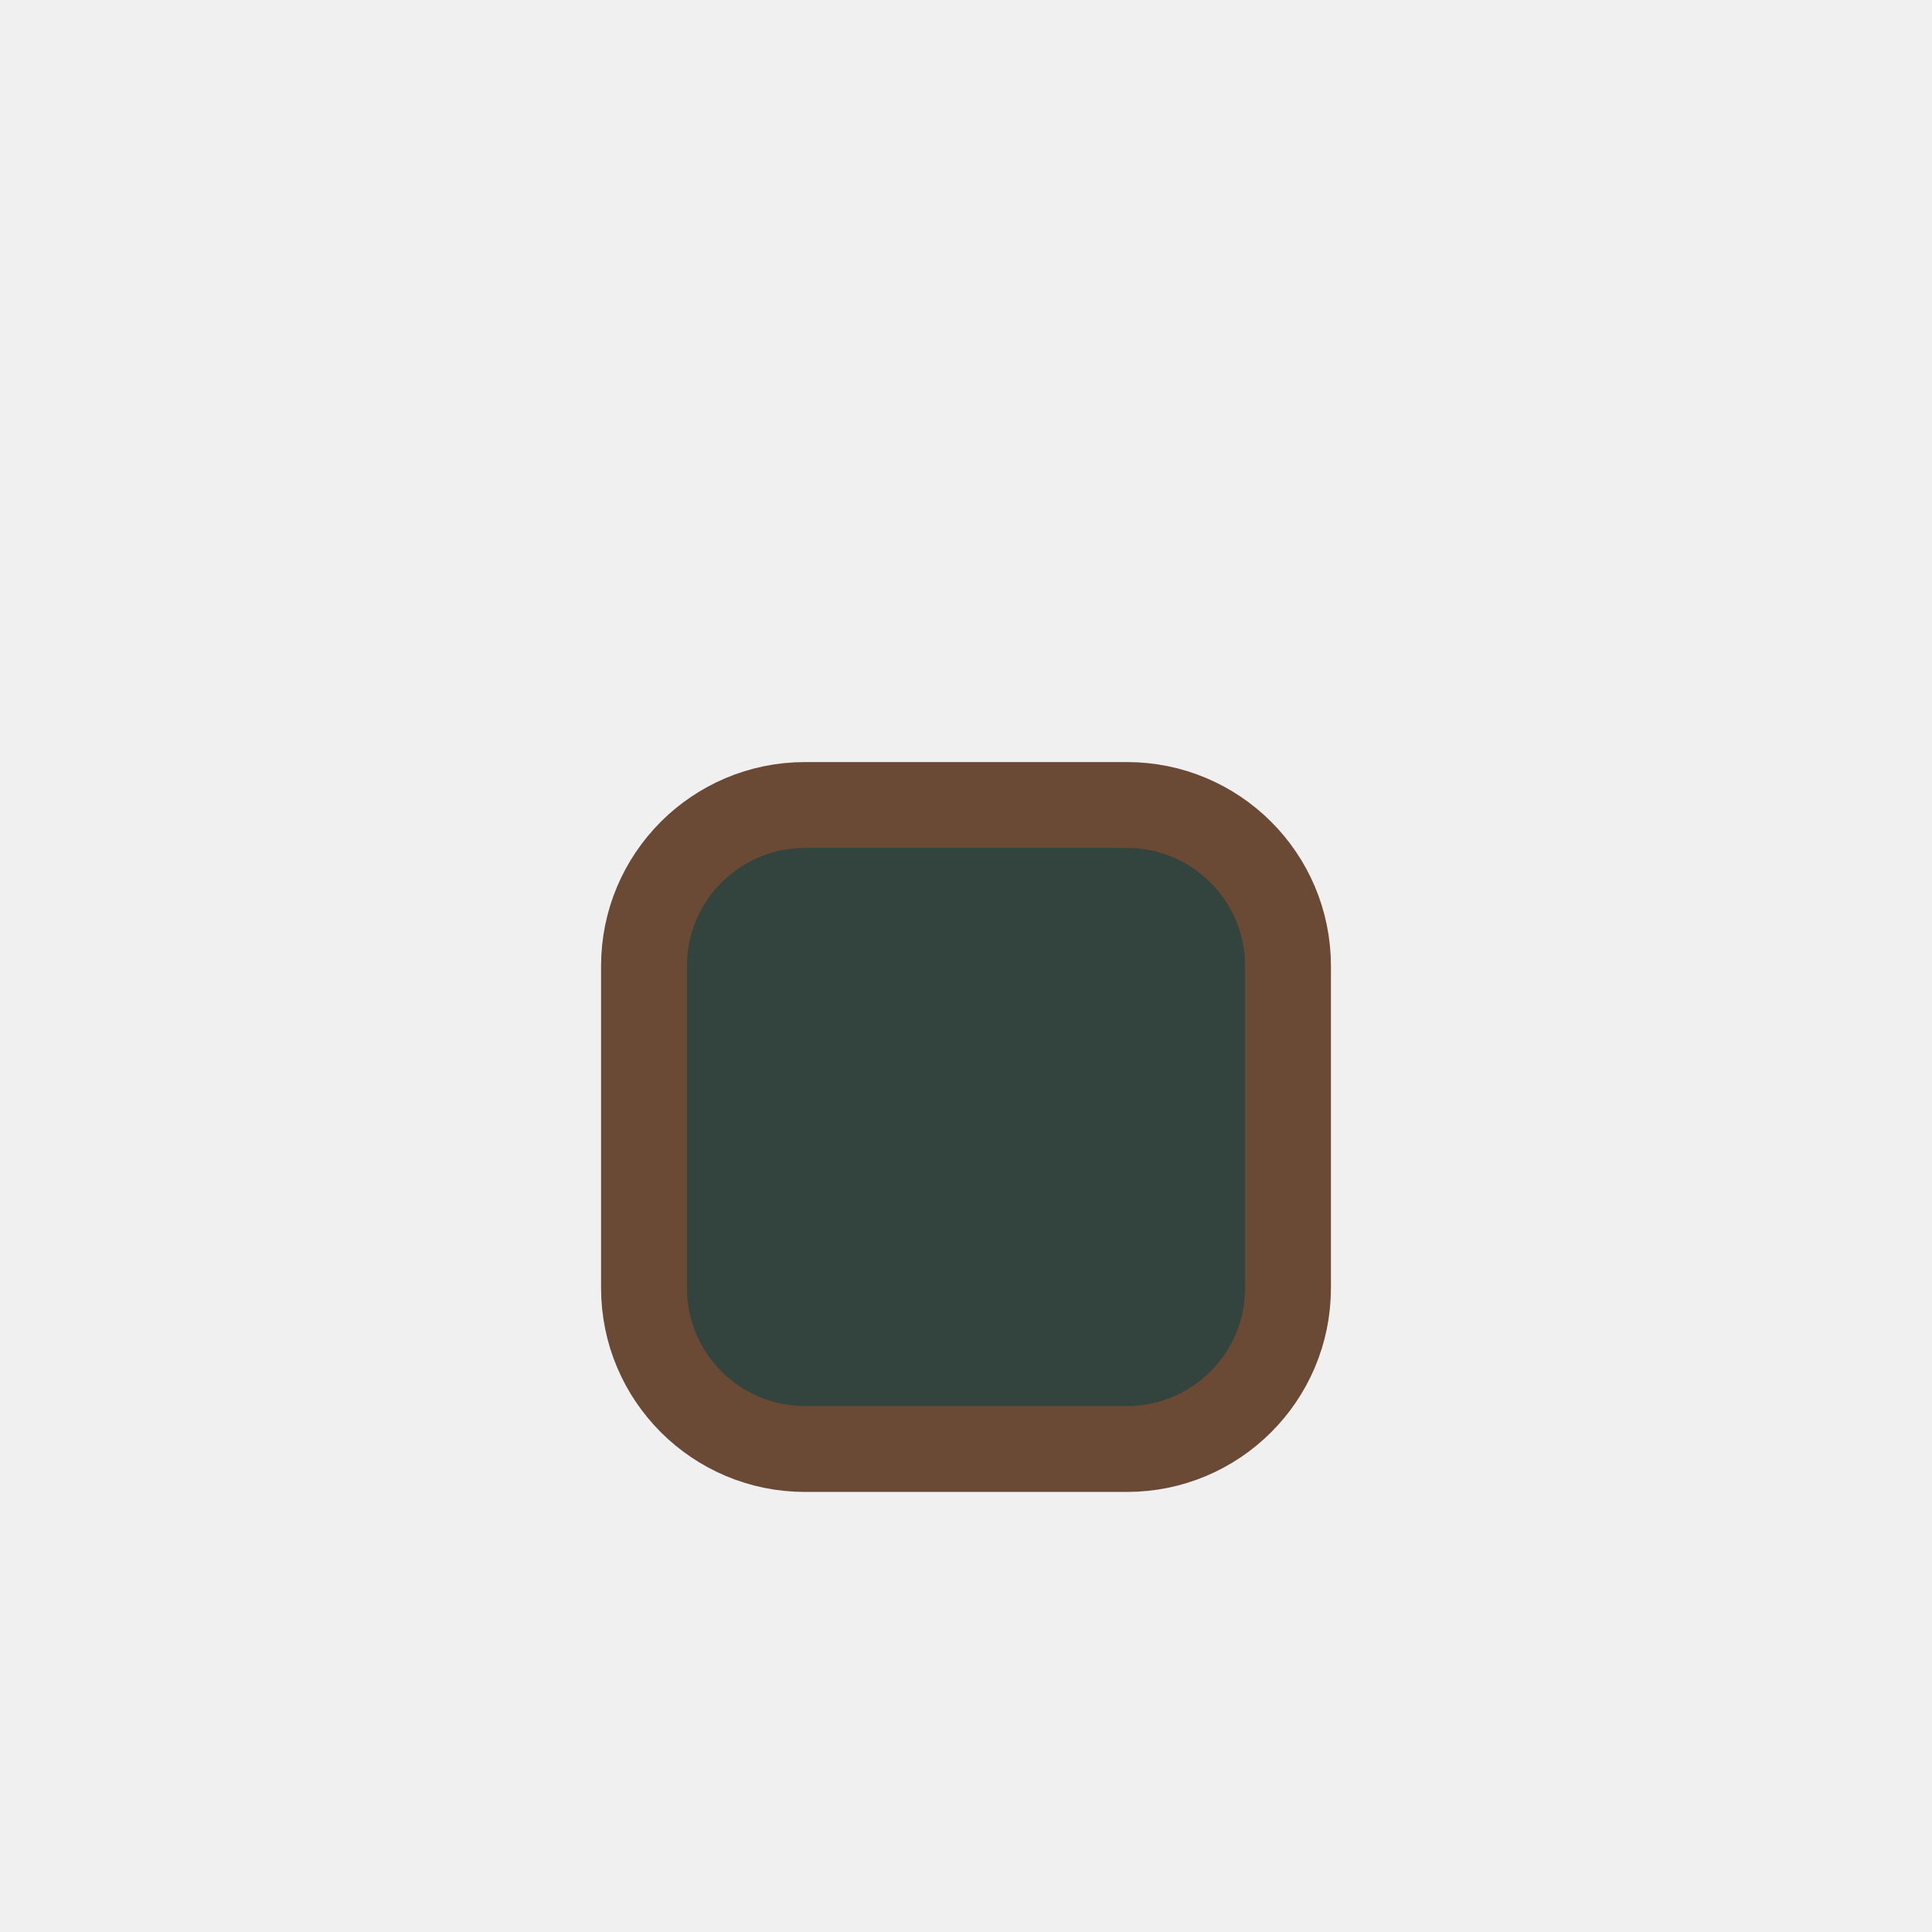
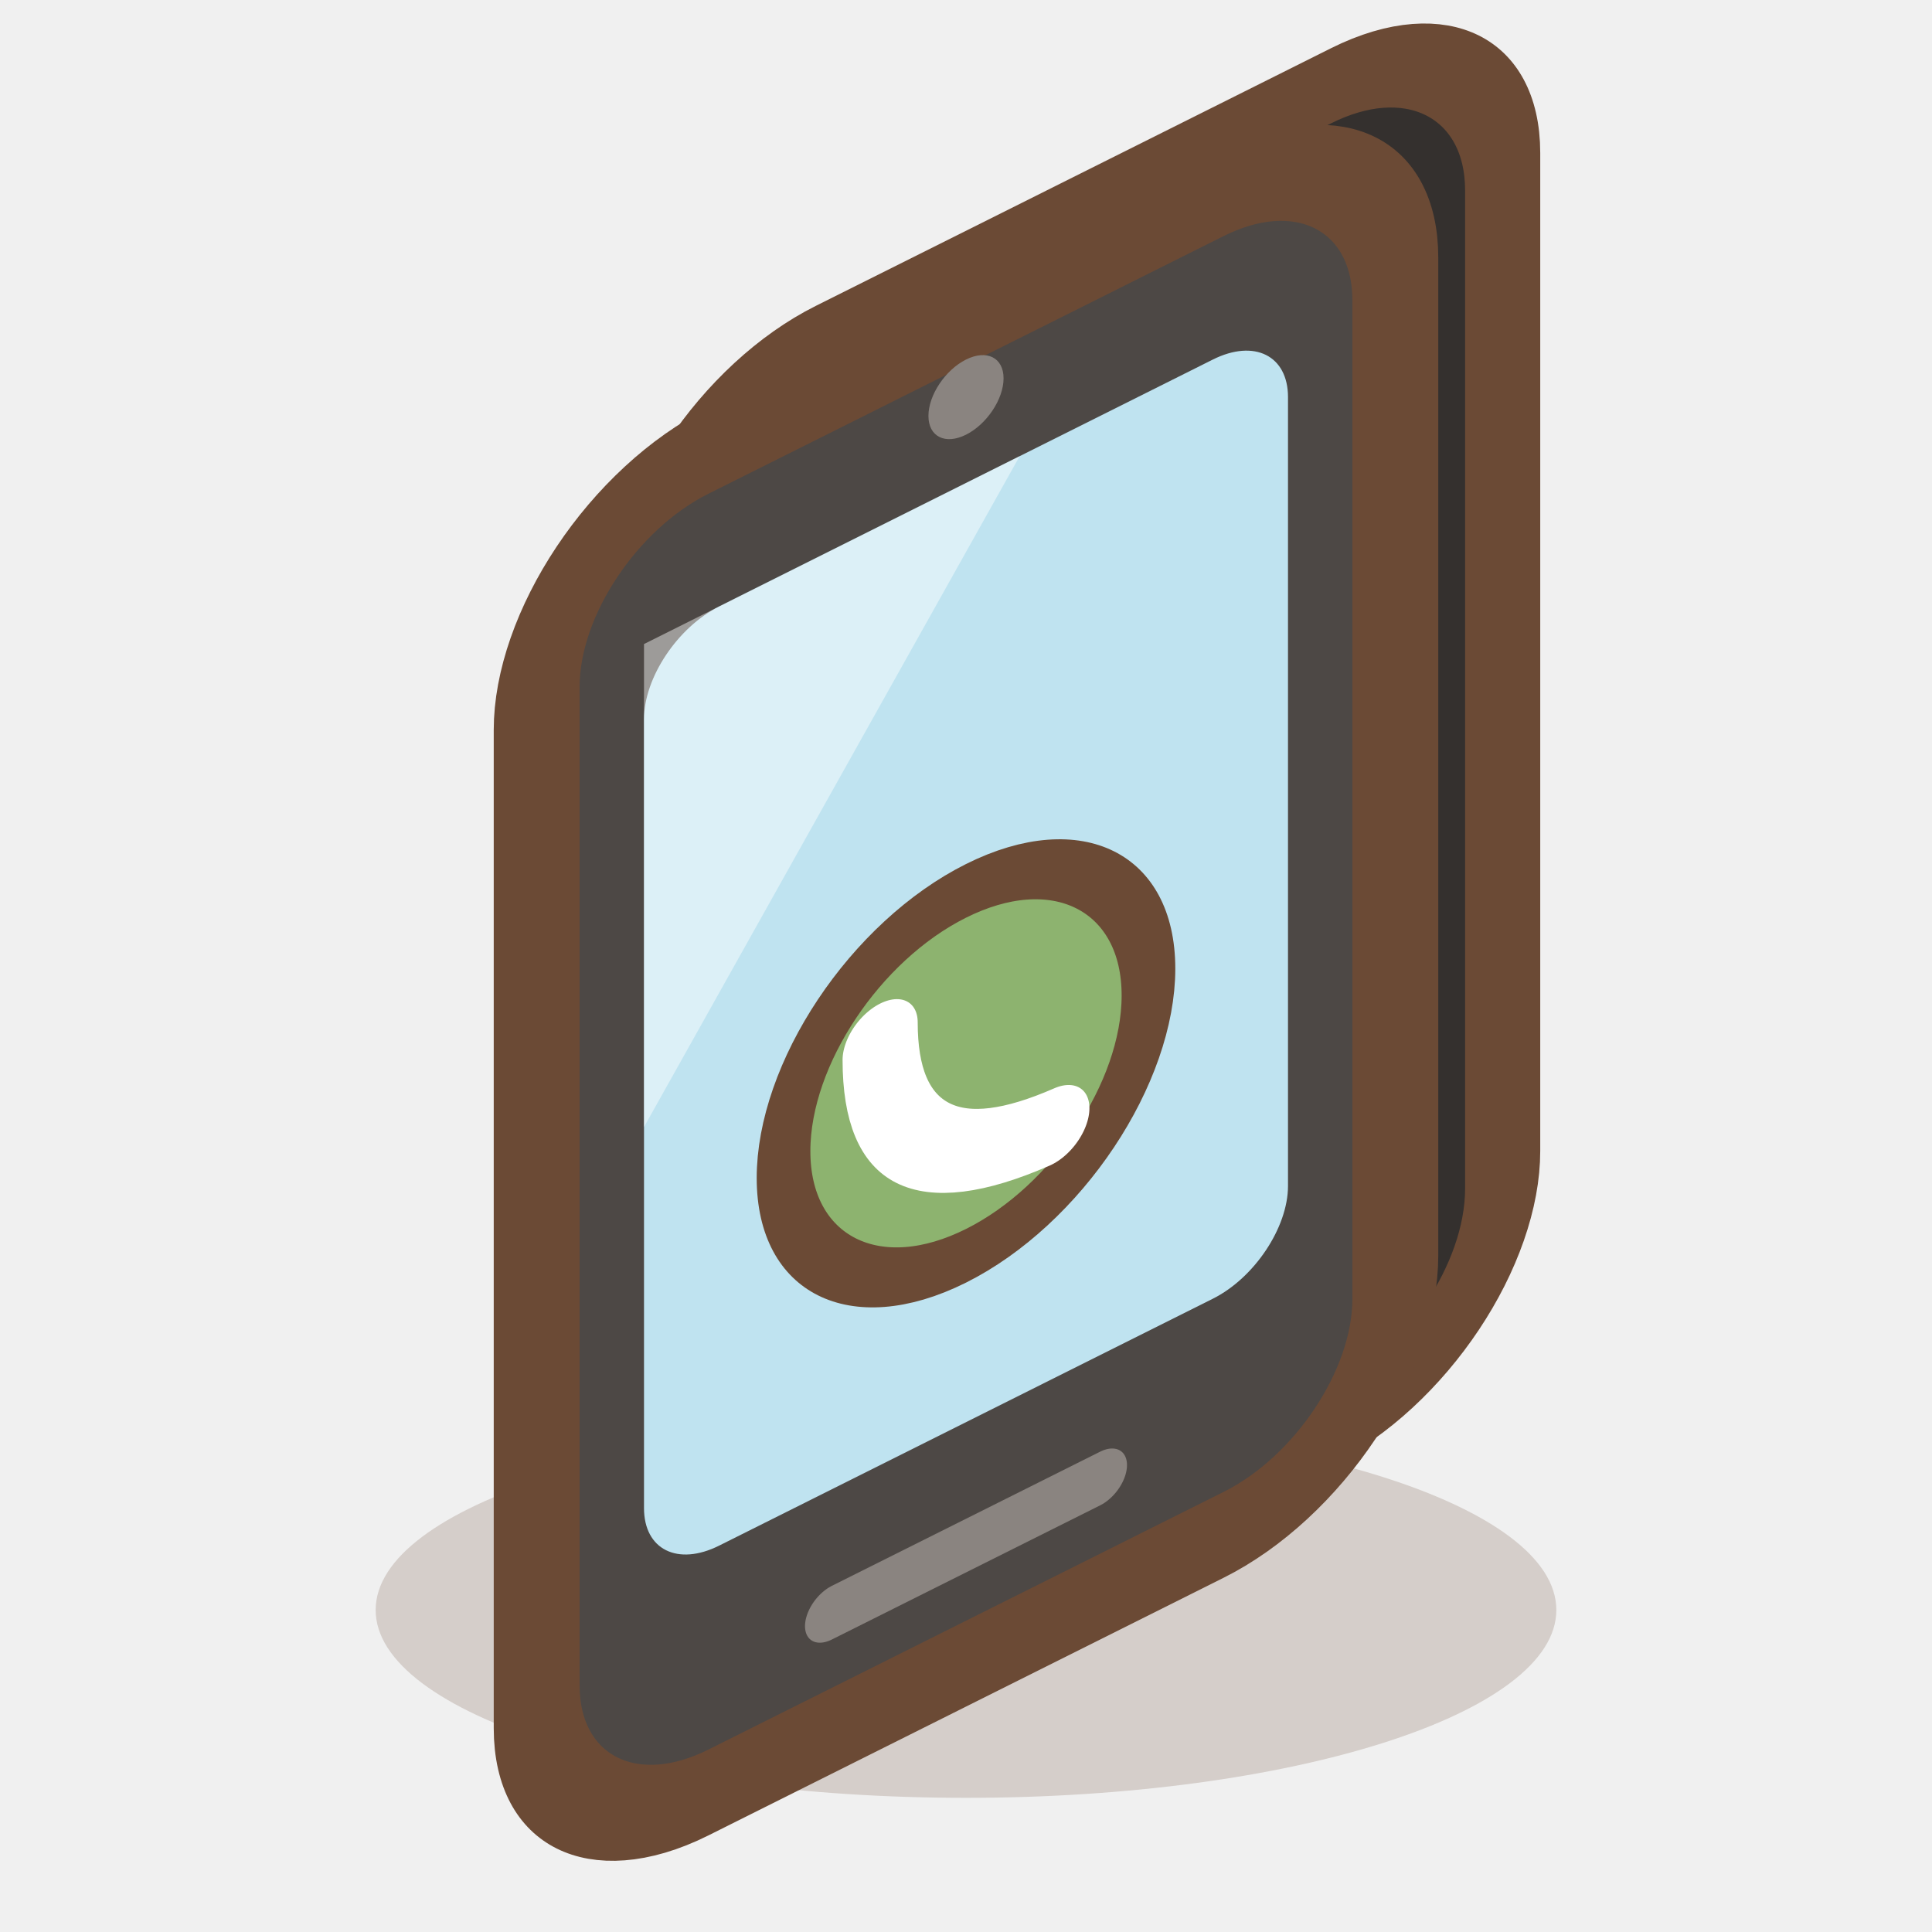
<svg xmlns="http://www.w3.org/2000/svg" width="1024" height="1024" viewBox="218 290.6 36 36">
  <g transform="translate(236 317.6)">
-     <rect x="-6" y="-12" width="12" height="12" rx="3" fill="#33443E" stroke="#6B4A35" stroke-width="1.6" stroke-linejoin="round" stroke-linecap="round" />
+     <ellipse cx="0" cy="3" rx="11" ry="3.5" fill="rgba(90,55,30,0.18)" />
+     <g transform="skewY(-26.57)">
+       <rect x="-6" y="-22" width="16" height="25" rx="3.2" fill="#34302E" stroke="#6B4A35" stroke-width="1.4" stroke-linejoin="round" stroke-linecap="round" />
+       <rect x="-8" y="-21" width="16" height="25" rx="3.2" fill="#4D4845" stroke="#6B4A35" stroke-width="1.6" stroke-linejoin="round" stroke-linecap="round" />
+       <rect x="-6" y="-18" width="12" height="17.5" rx="1.4" fill="#BFE3F0" stroke="none" />
+       <path d="M-6 -18 L1 -18 L-6 -9 Z" fill="#fff" opacity="0.45" />
+       <circle cx="0" cy="-7" r="3.4" fill="#8DB36F" stroke="#6B4A35" stroke-width="1" stroke-linejoin="round" stroke-linecap="round" />
+       <path d="M-1.6 -8.4 q0 3 3.2 3.2" fill="none" stroke="#fff" stroke-width="1.4" stroke-linecap="round" />
+       <circle cx="0" cy="-19.6" r="0.7" fill="#8A8480" />
+       <path d="M-2.5 1.8 L2.5 1.8" stroke="#8A8480" stroke-width="1" stroke-linecap="round" />
+     </g>
  </g>
</svg>
